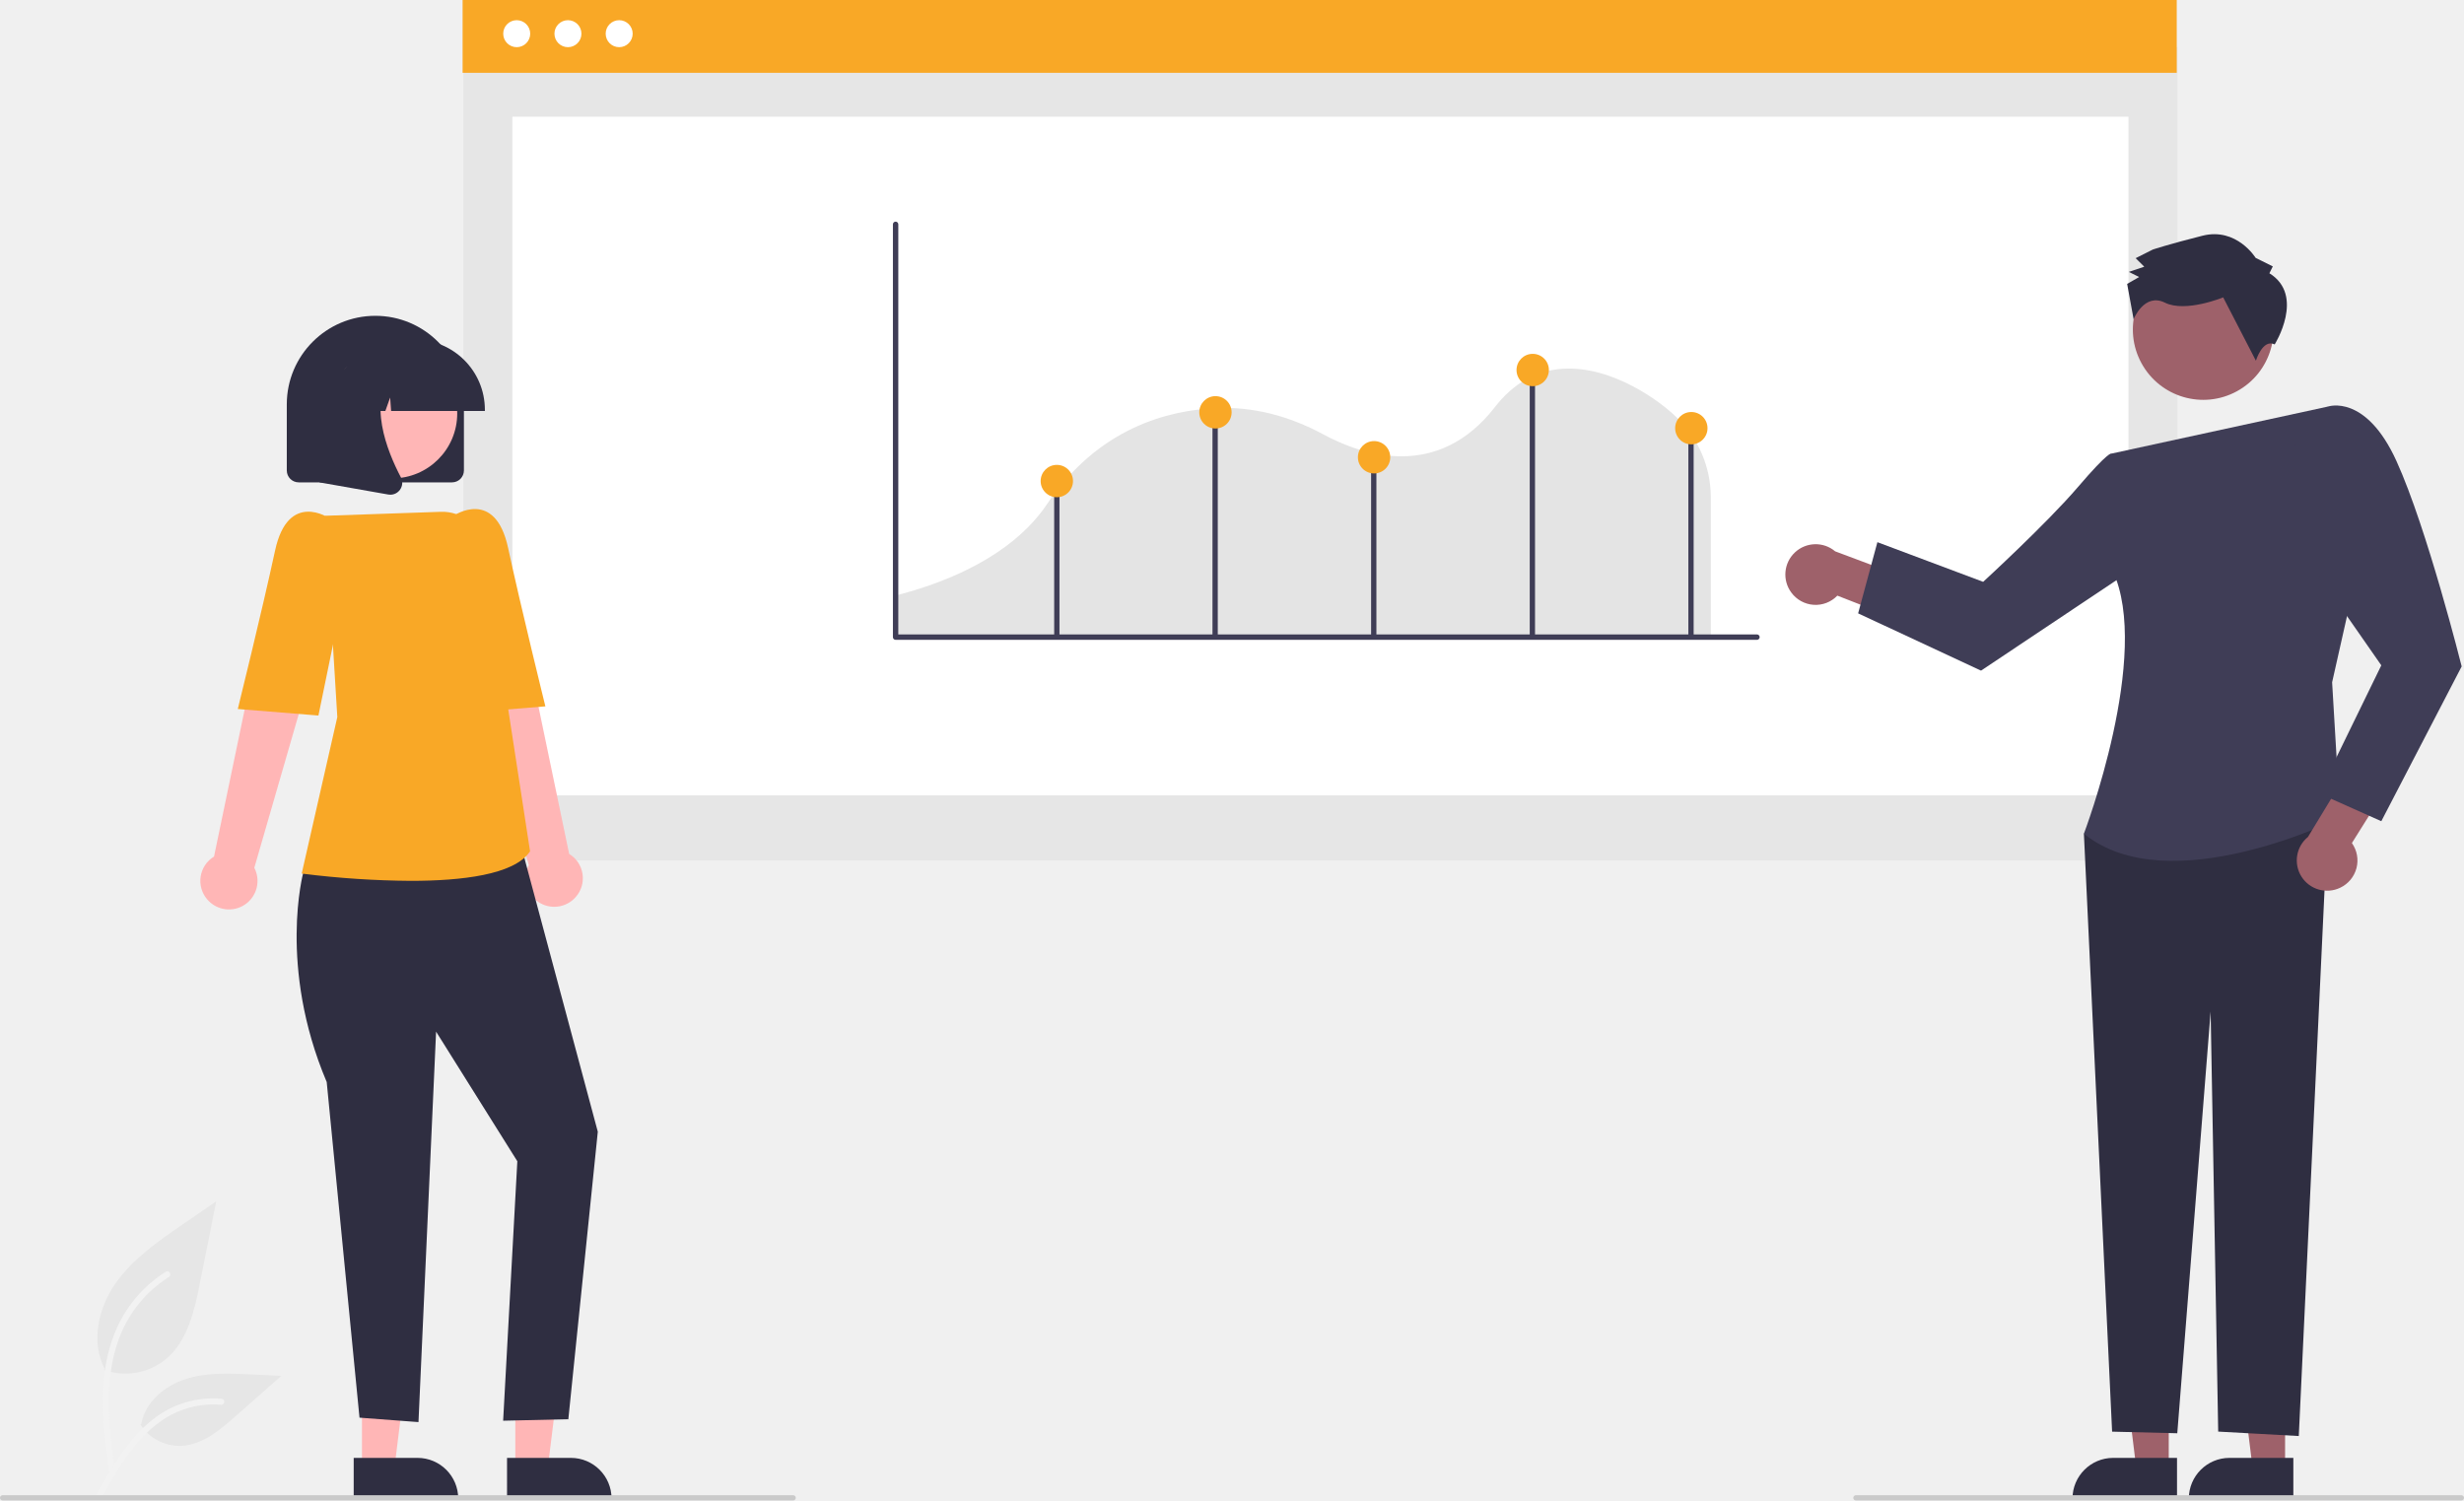
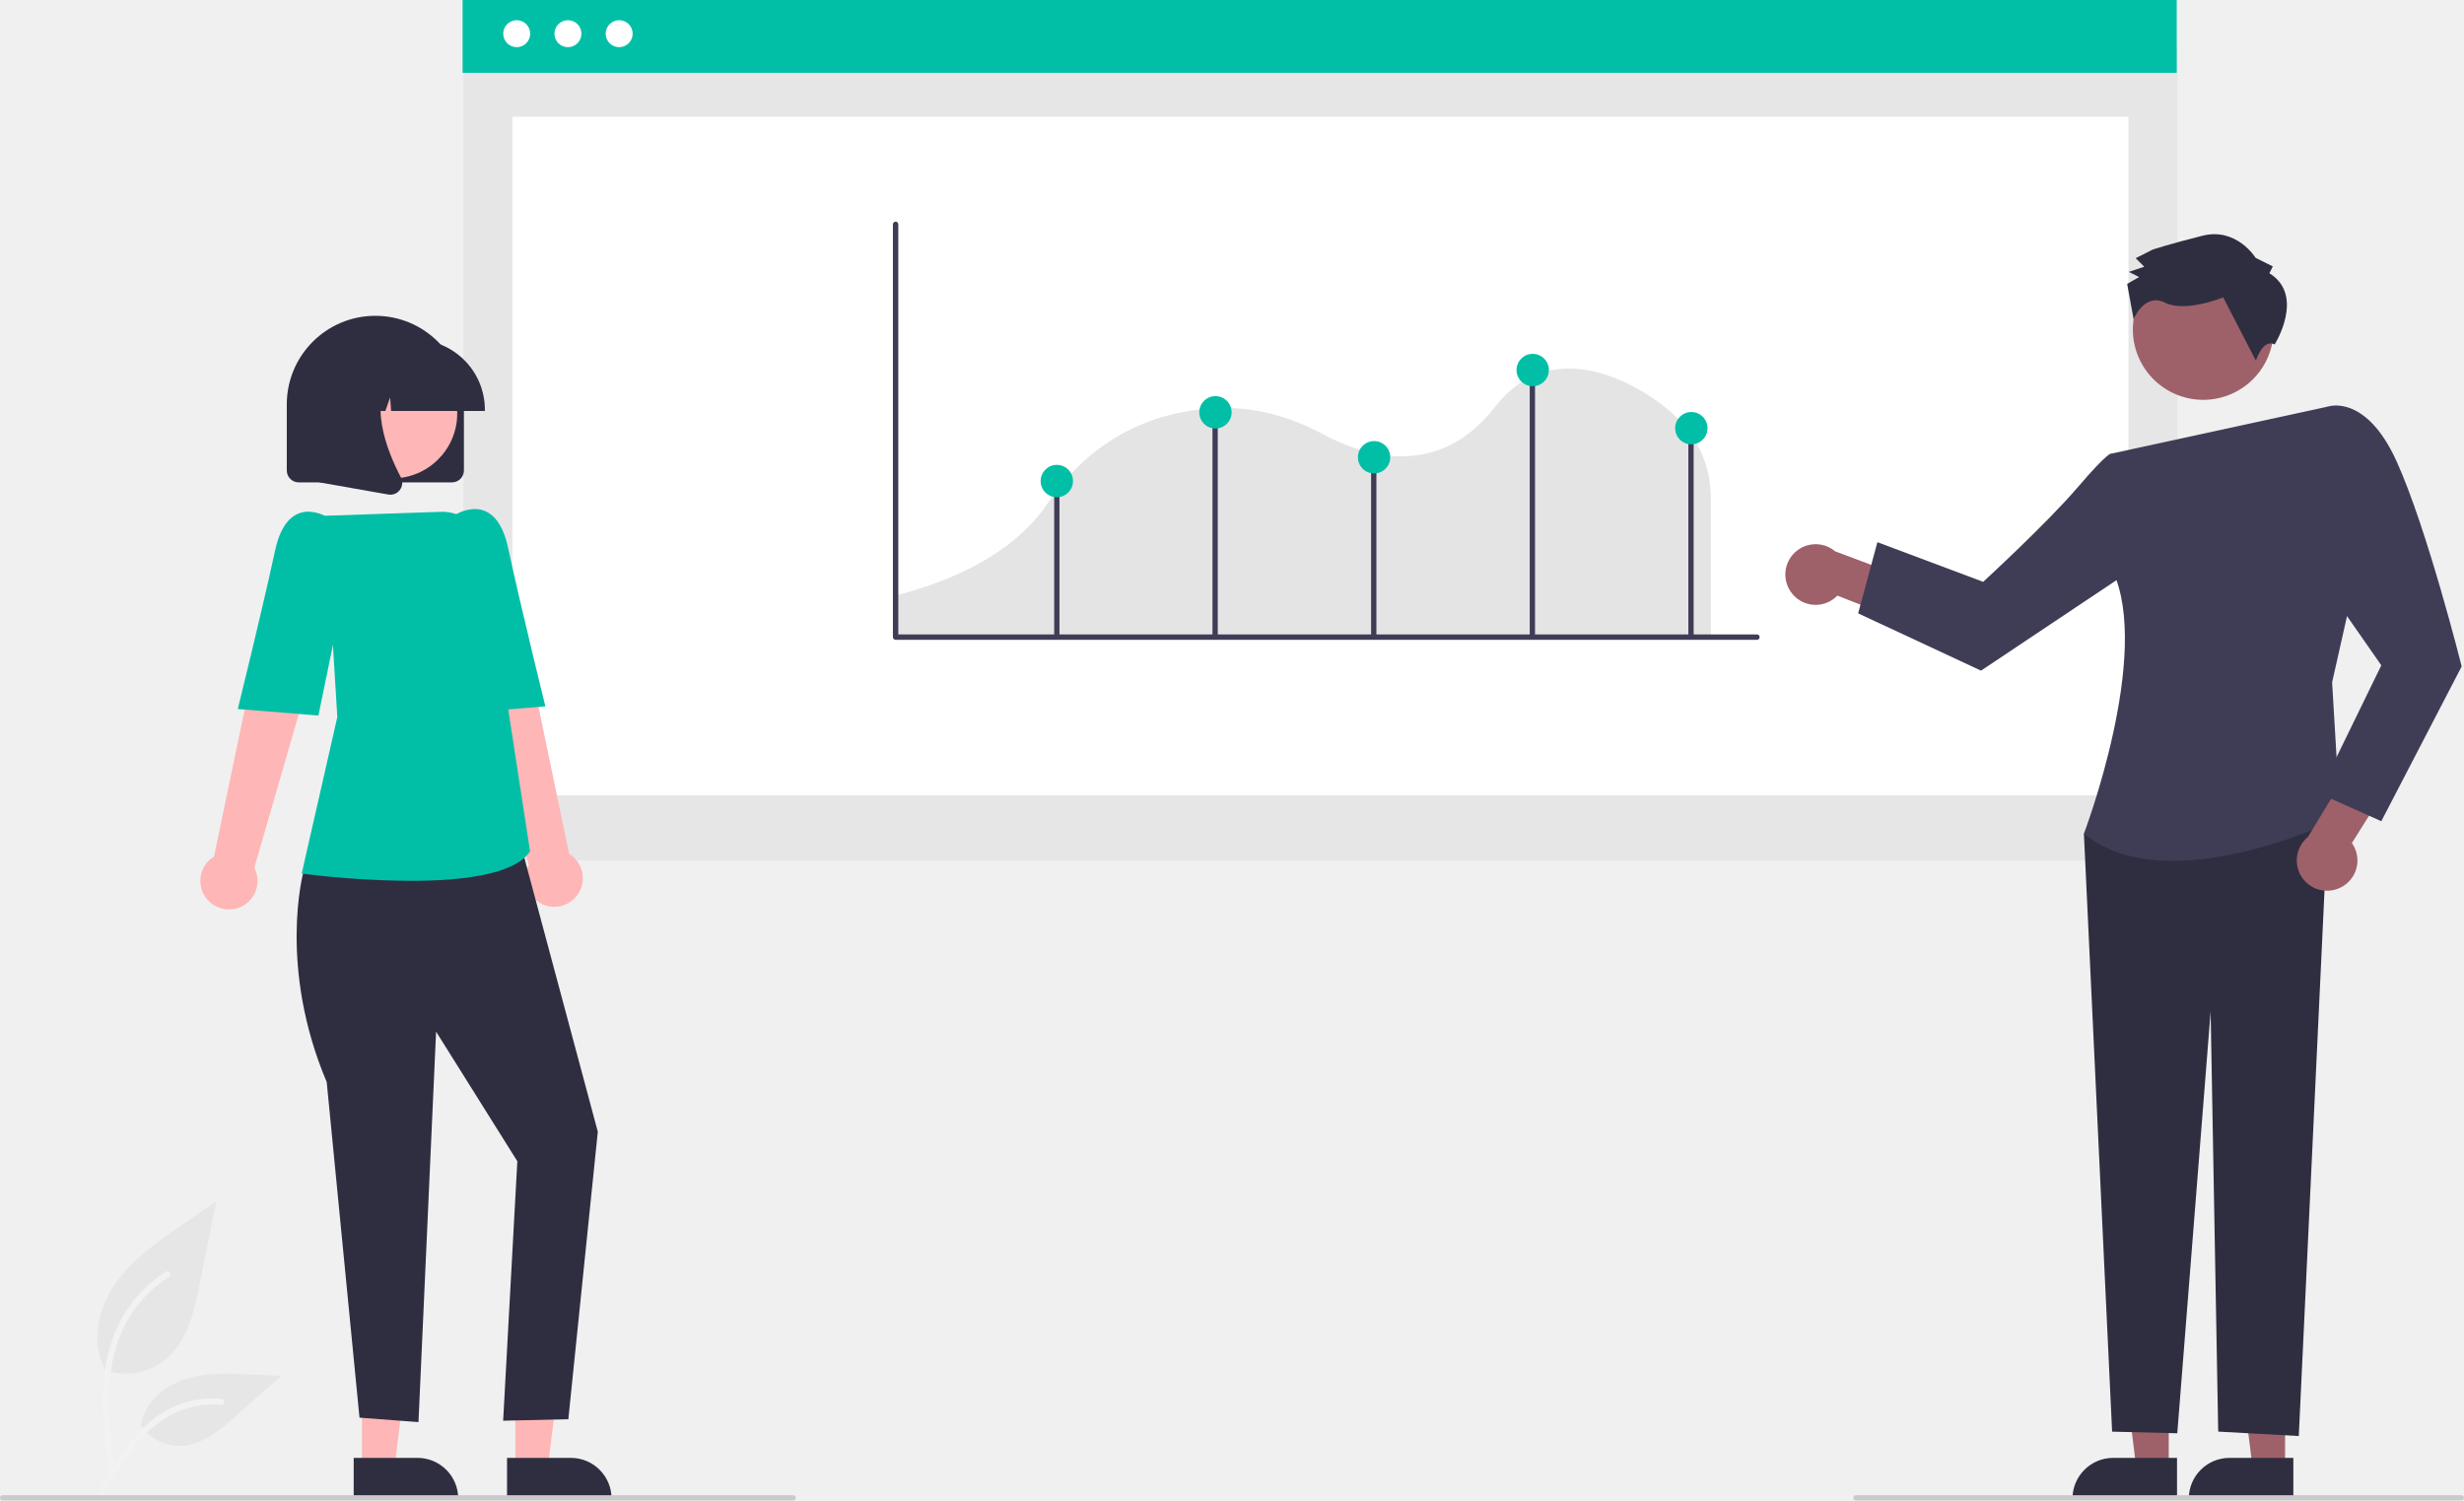
<svg xmlns="http://www.w3.org/2000/svg" data-name="Layer 1" width="932" height="567.586" viewBox="0 0 932 567.586">
  <path id="a31475c4-f0df-4934-8dee-db246d5650fa-257" data-name="Path 438" d="M173.377,684.433a24.215,24.215,0,0,0,23.383-4.119c8.19-6.874,10.758-18.196,12.847-28.682l6.18-31.017-12.938,8.908c-9.305,6.406-18.818,13.019-25.26,22.298s-9.252,21.947-4.078,31.988" transform="translate(-134 -166.2069)" fill="#e6e6e6" />
  <path id="bc80039d-7499-47e3-8dd4-b917794dfbc0-258" data-name="Path 439" d="M175.375,724.144c-1.628-11.864-3.304-23.881-2.159-35.872,1.015-10.649,4.264-21.049,10.878-29.579a49.206,49.206,0,0,1,12.625-11.44c1.262-.796,2.424,1.204,1.167,1.997a46.779,46.779,0,0,0-18.504,22.326c-4.029,10.246-4.675,21.416-3.982,32.3.419,6.582,1.311,13.121,2.206,19.653a1.198,1.198,0,0,1-.808,1.423,1.163,1.163,0,0,1-1.423-.808Z" transform="translate(-134 -166.2069)" fill="#f2f2f2" />
  <path id="a24c42db-7472-45f4-900c-466dbf3f7d22-259" data-name="Path 442" d="M187.096,705.108a17.825,17.825,0,0,0,15.531,8.019c7.864-.373,14.418-5.86,20.317-11.07l17.452-15.409-11.55-.553c-8.306-.398-16.827-.771-24.738,1.793s-15.208,8.726-16.654,16.915" transform="translate(-134 -166.2069)" fill="#e6e6e6" />
  <path id="a7d2fb0b-6149-49f2-88d6-cc03571334a8-260" data-name="Path 443" d="M170.772,730.964c7.84-13.871,16.932-29.288,33.181-34.216a37.026,37.026,0,0,1,13.955-1.441c1.482.128,1.112,2.412-.367,2.285a34.398,34.398,0,0,0-22.272,5.892c-6.28,4.275-11.17,10.218-15.308,16.519-2.535,3.861-4.806,7.884-7.076,11.903C172.16,733.19,170.038,732.263,170.772,730.964Z" transform="translate(-134 -166.2069)" fill="#f2f2f2" />
  <rect id="b85ae1dc-b170-4f54-a6de-4a72451950d7" data-name="Rectangle 62" x="175.252" y="17.775" width="648.366" height="307.661" fill="#e6e6e6" />
  <rect id="f015ec3e-20cc-40e8-8473-d753a9bdb685" data-name="Rectangle 75" x="193.793" y="44.158" width="611.286" height="256.691" fill="#fff" />
-   <rect id="ed585d6d-4c60-4aae-9dcd-e3012a759289" data-name="Rectangle 80" x="174.976" width="648.366" height="27.544" fill="#f9a826" />
+   <rect id="ed585d6d-4c60-4aae-9dcd-e3012a759289" data-name="Rectangle 80" x="174.976" width="648.366" height="27.544" fill="#00bfa6" />
  <circle id="b43fe0fb-7393-4bbe-8dcd-48ed75608891" data-name="Ellipse 90" cx="195.445" cy="12.741" r="5.105" fill="#fff" />
  <circle id="ada3e127-c3a1-446f-8730-bf32ed0f9b11" data-name="Ellipse 91" cx="214.823" cy="12.741" r="5.105" fill="#fff" />
  <circle id="e3927273-efa9-4ef7-88ca-a022a07a6d22" data-name="Ellipse 92" cx="234.202" cy="12.741" r="5.105" fill="#fff" />
  <path d="M472.167,406.997H781.118V354.044a41.929,41.929,0,0,0-12.86-29.866l-.084-.082c-5.518-5.537-23.959-19.588-43.04-18.397-10.079.627-18.708,5.485-25.647,14.438-21.599,27.877-49.972,18.467-64.962,10.377-13.211-7.131-26.702-10.479-40.102-9.946-18.767.734-45.182,7.647-64.446,36.417-7.358,10.979-23.359,25.883-57.81,34.642Z" transform="translate(-134 -166.2069)" fill="#e4e4e4" style="isolation:isolate" />
  <path d="M798.598,408.228H472.762a1.02,1.02,0,0,1-1.02-1.02V251.035a1.02,1.02,0,0,1,2.039,0V406.189h324.817a1.02,1.02,0,0,1,0,2.039Z" transform="translate(-134 -166.2069)" fill="#3f3d56" />
  <rect x="398.741" y="181.965" width="2" height="58.622" fill="#3f3d56" />
  <rect x="458.618" y="154.586" width="2" height="86" fill="#3f3d56" />
  <rect x="518.618" y="172.586" width="2" height="68" fill="#3f3d56" />
  <rect x="578.618" y="139.586" width="2" height="101" fill="#3f3d56" />
  <rect x="638.618" y="162.586" width="2" height="78" fill="#3f3d56" />
-   <circle cx="459.741" cy="155.965" r="6.118" fill="#f9a826" />
-   <circle cx="579.741" cy="139.965" r="6.118" fill="#f9a826" />
-   <circle cx="519.741" cy="172.965" r="6.118" fill="#f9a826" />
-   <circle cx="399.741" cy="181.965" r="6.118" fill="#f9a826" />
-   <circle cx="639.741" cy="161.965" r="6.118" fill="#f9a826" />
+   <circle cx="459.741" cy="155.965" r="6.118" fill="#00bfa6" />
+   <circle cx="579.741" cy="139.965" r="6.118" fill="#00bfa6" />
+   <circle cx="519.741" cy="172.965" r="6.118" fill="#00bfa6" />
+   <circle cx="399.741" cy="181.965" r="6.118" fill="#00bfa6" />
+   <circle cx="639.741" cy="161.965" r="6.118" fill="#00bfa6" />
  <polygon points="136.913 555.469 149.173 555.469 155.005 508.181 136.911 508.182 136.913 555.469" fill="#ffb6b6" />
  <path d="M267.785,717.674l24.144-.001h.001A15.387,15.387,0,0,1,307.317,733.059v.5l-39.531.001Z" transform="translate(-134 -166.2069)" fill="#2f2e41" />
  <polygon points="194.913 555.469 207.173 555.469 213.005 508.181 194.911 508.182 194.913 555.469" fill="#ffb6b6" />
  <path d="M325.785,717.674l24.144-.001h.001A15.387,15.387,0,0,1,365.317,733.059v.5l-39.531.001Z" transform="translate(-134 -166.2069)" fill="#2f2e41" />
  <path d="M351.793,505.491a10.743,10.743,0,0,0-2.512-16.28l-19.951-95.789-21.736,8.564,26.446,91.465a10.801,10.801,0,0,0,17.753,12.041Z" transform="translate(-134 -166.2069)" fill="#ffb6b6" />
  <path d="M257.764,487.045l-9.036,9.173s-9.688,35.503,8.851,79.289l12.4,126.95,22.31,1.68,6.66-147.696,30.73,49.026L324.311,703.612l24.661-.567,11.146-108.752L329.679,480.809Z" transform="translate(-134 -166.2069)" fill="#2f2e41" />
-   <path d="M289.361,499.402A345.947,345.947,0,0,1,248.662,496.714l-.543-.072,13.467-59.186-4.637-76.151,43.788-1.5a16.09,16.09,0,0,1,16.505,13.764l8.962,60.755,8.29,53.902-.111.162C328.425,497.124,308.506,499.402,289.361,499.402Z" transform="translate(-134 -166.2069)" fill="#f9a826" />
-   <path d="M296.752,372.4l8.897-11.153s15.597-10.666,20.533,12.19,14.107,59.96,14.107,59.96l-30.498,2.47Z" transform="translate(-134 -166.2069)" fill="#f9a826" />
+   <path d="M289.361,499.402A345.947,345.947,0,0,1,248.662,496.714l-.543-.072,13.467-59.186-4.637-76.151,43.788-1.5a16.09,16.09,0,0,1,16.505,13.764l8.962,60.755,8.29,53.902-.111.162C328.425,497.124,308.506,499.402,289.361,499.402Z" transform="translate(-134 -166.2069)" fill="#00bfa6" />
+   <path d="M296.752,372.4l8.897-11.153s15.597-10.666,20.533,12.19,14.107,59.96,14.107,59.96l-30.498,2.47Z" transform="translate(-134 -166.2069)" fill="#00bfa6" />
  <path d="M212.443,506.491a10.743,10.743,0,0,1,2.512-16.28l19.951-95.789,21.736,8.564-26.446,91.465a10.801,10.801,0,0,1-17.753,12.041Z" transform="translate(-134 -166.2069)" fill="#ffb6b6" />
-   <path d="M267.484,373.4,258.587,362.247s-15.597-10.666-20.533,12.19-14.107,59.96-14.107,59.96l30.498,2.47Z" transform="translate(-134 -166.2069)" fill="#f9a826" />
+   <path d="M267.484,373.4,258.587,362.247s-15.597-10.666-20.533,12.19-14.107,59.96-14.107,59.96l30.498,2.47Z" transform="translate(-134 -166.2069)" fill="#00bfa6" />
  <path d="M304.978,348.668h-58a4.505,4.505,0,0,1-4.5-4.5v-25a33.5,33.5,0,1,1,67,0v25A4.505,4.505,0,0,1,304.978,348.668Z" transform="translate(-134 -166.2069)" fill="#2f2e41" />
  <circle cx="148.382" cy="156.394" r="24.561" fill="#ffb6b6" />
  <path d="M317.404,321.668H281.938l-.364-5.092-1.818,5.092h-5.461l-.721-10.092-3.604,10.092H259.404v-.5a26.53,26.53,0,0,1,26.5-26.5h5a26.53,26.53,0,0,1,26.5,26.5Z" transform="translate(-134 -166.2069)" fill="#2f2e41" />
  <path d="M281.648,353.335a4.596,4.596,0,0,1-.796-.07l-25.969-4.582V305.763h28.587l-.708.825c-9.847,11.484-2.428,30.106,2.87,40.185a4.433,4.433,0,0,1-.352,4.707A4.482,4.482,0,0,1,281.648,353.335Z" transform="translate(-134 -166.2069)" fill="#2f2e41" />
  <polygon points="864.323 555.469 852.064 555.469 846.231 508.181 864.326 508.182 864.323 555.469" fill="#9e616a" />
  <path d="M1001.45,733.56l-39.531-.001v-.5a15.387,15.387,0,0,1,15.386-15.386h.001l24.144.001Z" transform="translate(-134 -166.2069)" fill="#2f2e41" />
  <polygon points="820.323 555.469 808.064 555.469 802.231 508.181 820.326 508.182 820.323 555.469" fill="#9e616a" />
  <path d="M957.45,733.56l-39.531-.001v-.5a15.387,15.387,0,0,1,15.386-15.386h.001l24.144.001Z" transform="translate(-134 -166.2069)" fill="#2f2e41" />
  <path d="M811.538,390.32a11.396,11.396,0,0,0,17.434,1.195l24.259,9.473,9.352-13.338-34.446-12.897a11.458,11.458,0,0,0-16.599,15.567Z" transform="translate(-134 -166.2069)" fill="#9e616a" />
  <polygon points="820.169 304.925 788.229 315.344 798.899 541.54 823.549 542.15 836.164 382.633 839.029 541.52 869.508 543.2 880.744 304.925 820.169 304.925" fill="#2f2e41" />
  <path d="M932.618,337.793l81.975-17.811,9.116,70.585-7.591,33.726,3.04,51.254s-64.819,32.261-96.93,6.004c0,0,25.809-67.79,10.849-99.524Z" transform="translate(-134 -166.2069)" fill="#3f3d56" />
  <path d="M946.815,347.777l-14.197-9.984s-.839-1.161-12.669,12.669-35.831,35.831-35.831,35.831l-40-15-7.287,26.925,46.488,21.664,65.816-43.955Z" transform="translate(-134 -166.2069)" fill="#3f3d56" />
  <path d="M1019.173,502.006a11.396,11.396,0,0,0,4.422-16.906l13.827-22.069-11.362-11.673-19.088,31.44a11.458,11.458,0,0,0,12.202,19.209Z" transform="translate(-134 -166.2069)" fill="#9e616a" />
  <path d="M1001.807,333.887l12.786-13.905s14.246-4.961,25.886,20.675,24.639,77.636,24.639,77.636l-30.395,58.547-23.605-10.547,23.605-48.413L1009.744,382.027Z" transform="translate(-134 -166.2069)" fill="#3f3d56" />
  <circle cx="967.363" cy="290.844" r="26.609" transform="translate(-154.9604 333.4395) rotate(-28.66316)" fill="#9e616a" />
  <path d="M992.389,269.571l1.29-2.596-6.491-3.225s-7.161-11.651-20.118-8.377-18.787,5.234-18.787,5.234l-6.475,3.258,3.25,3.233-5.83,1.96,3.895,1.935-4.531,2.605,2.439,13.352s4.052-10.127,11.841-6.257,22.037-2.001,22.037-2.001l12.378,23.955s2.554-8.397,7.106-6.158C994.393,296.488,1006.024,277.965,992.389,269.571Z" transform="translate(-134 -166.2069)" fill="#2f2e41" />
  <path d="M434,733.793H135a1,1,0,0,1,0-2H434a1,1,0,0,1,0,2Z" transform="translate(-134 -166.2069)" fill="#cacaca" />
  <path d="M1065,733.793H836a1,1,0,0,1,0-2h229a1,1,0,0,1,0,2Z" transform="translate(-134 -166.2069)" fill="#cacaca" />
</svg>
